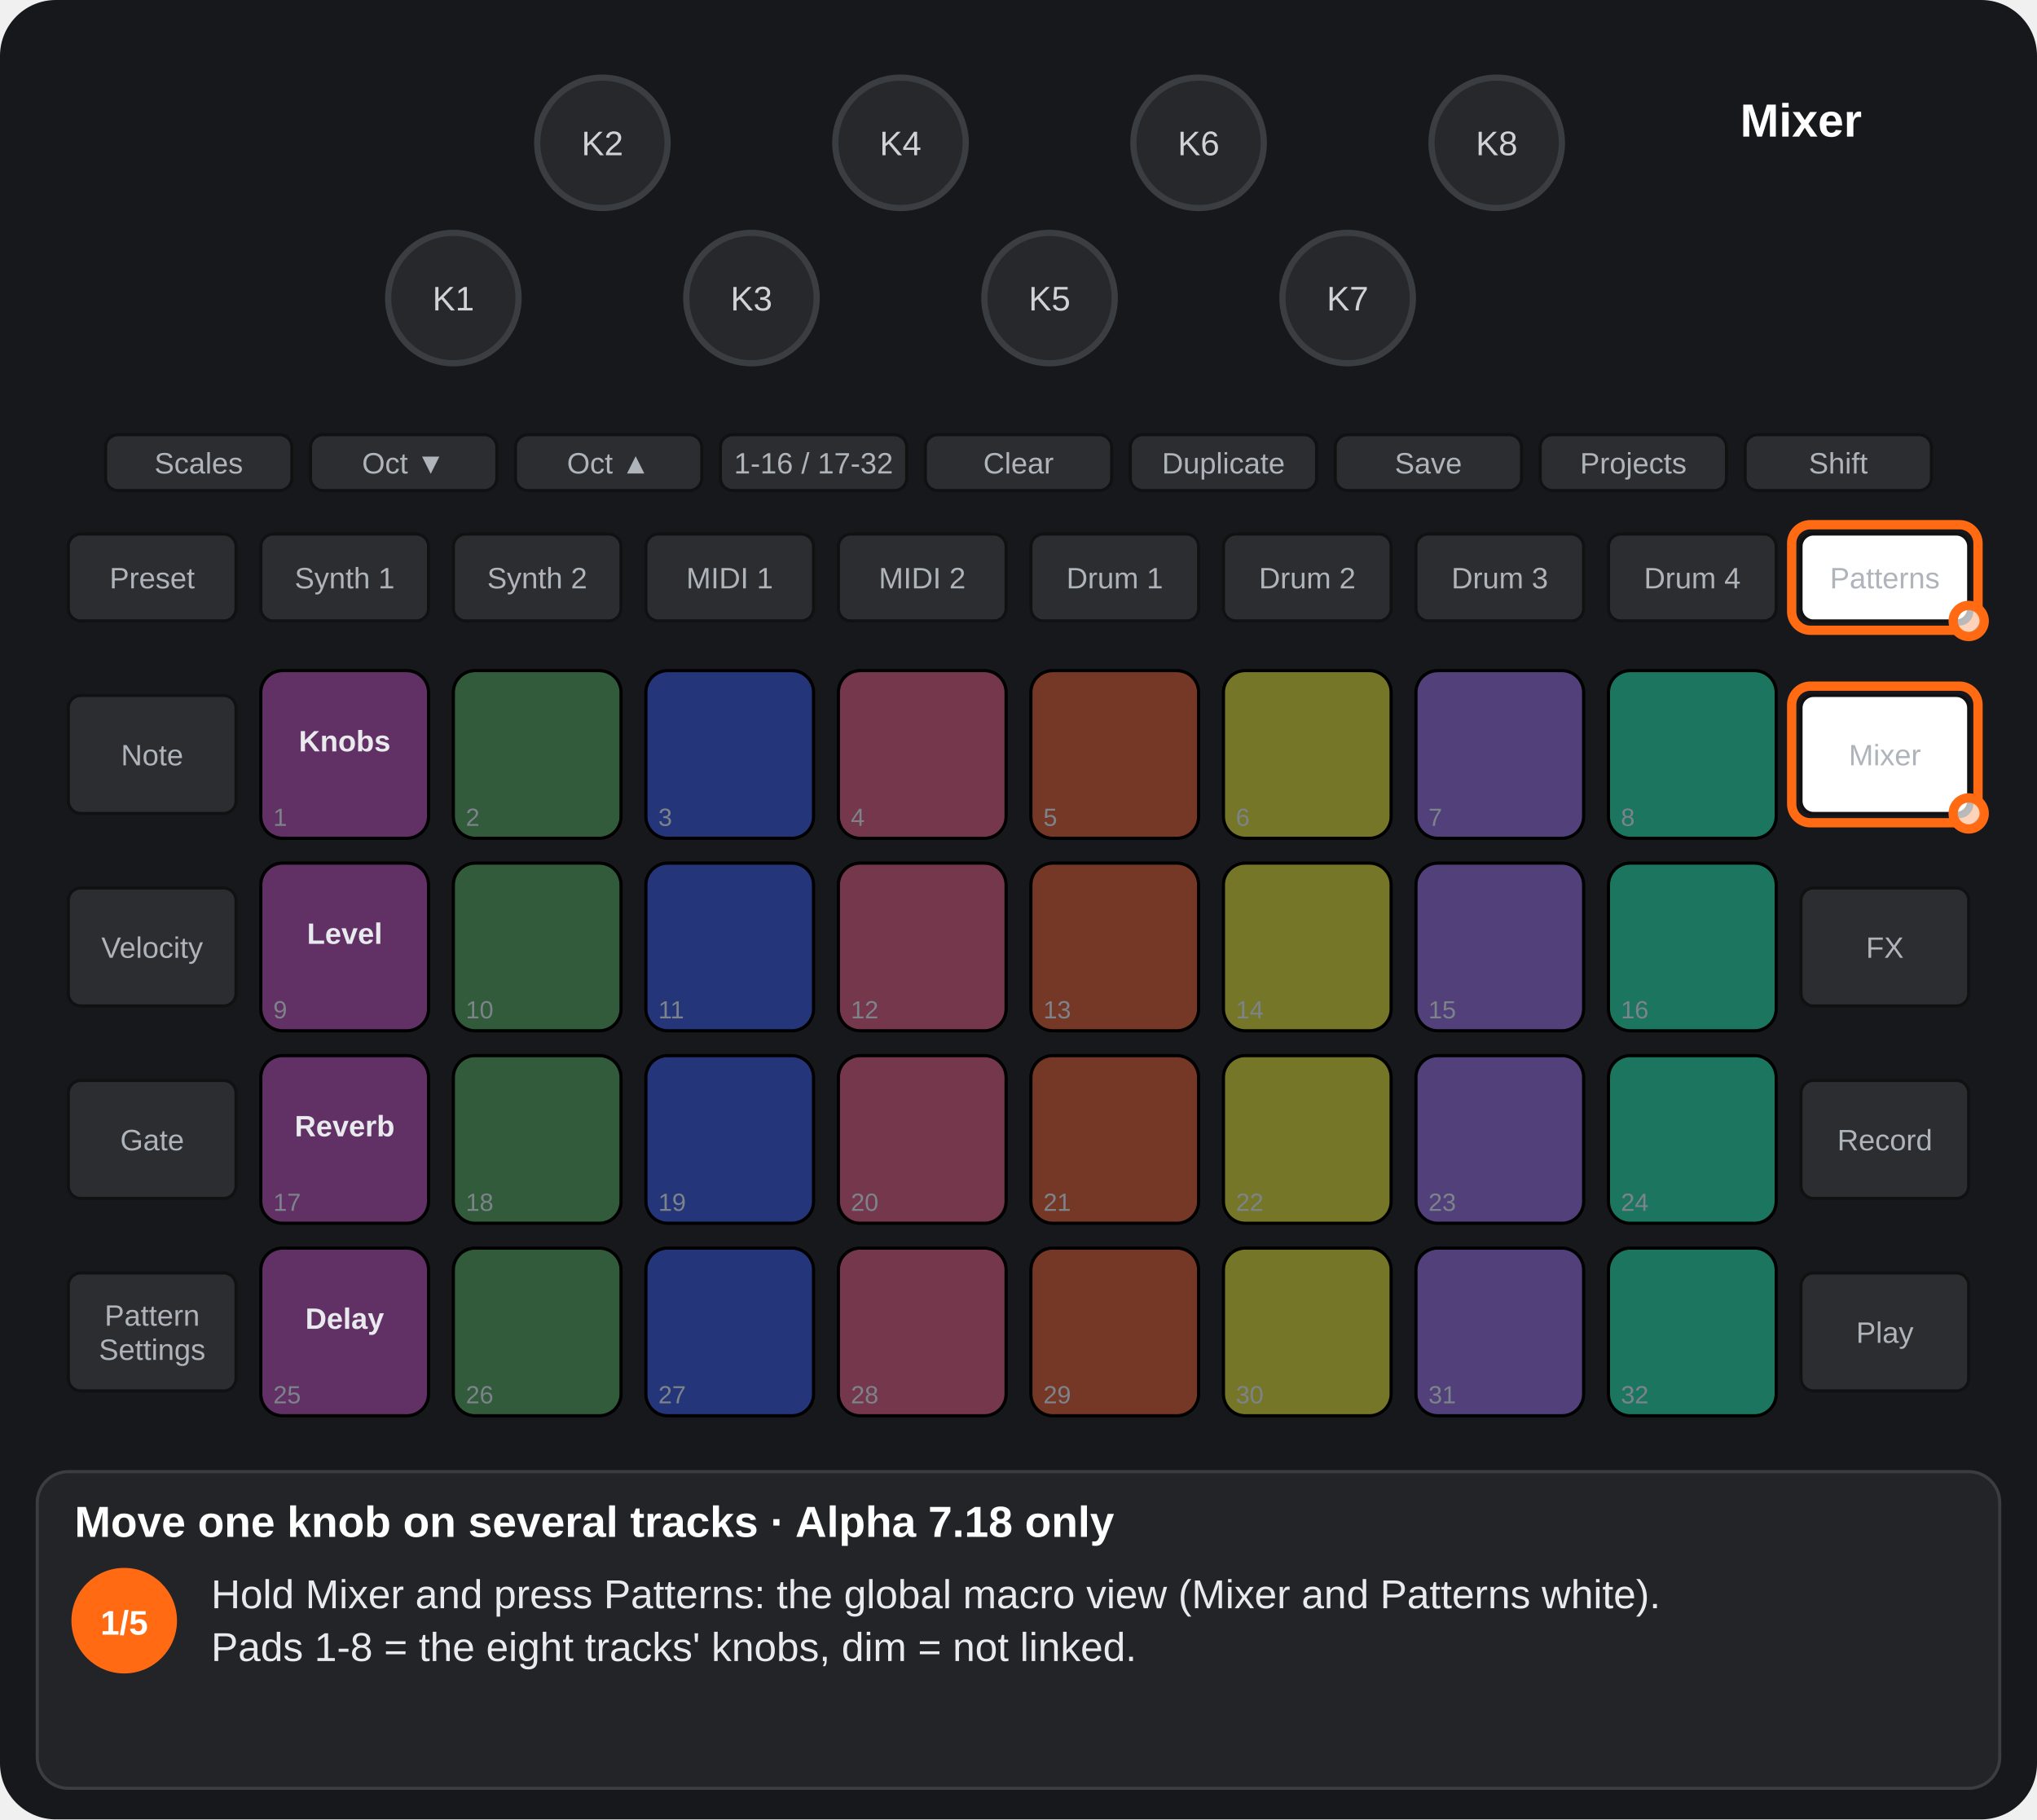
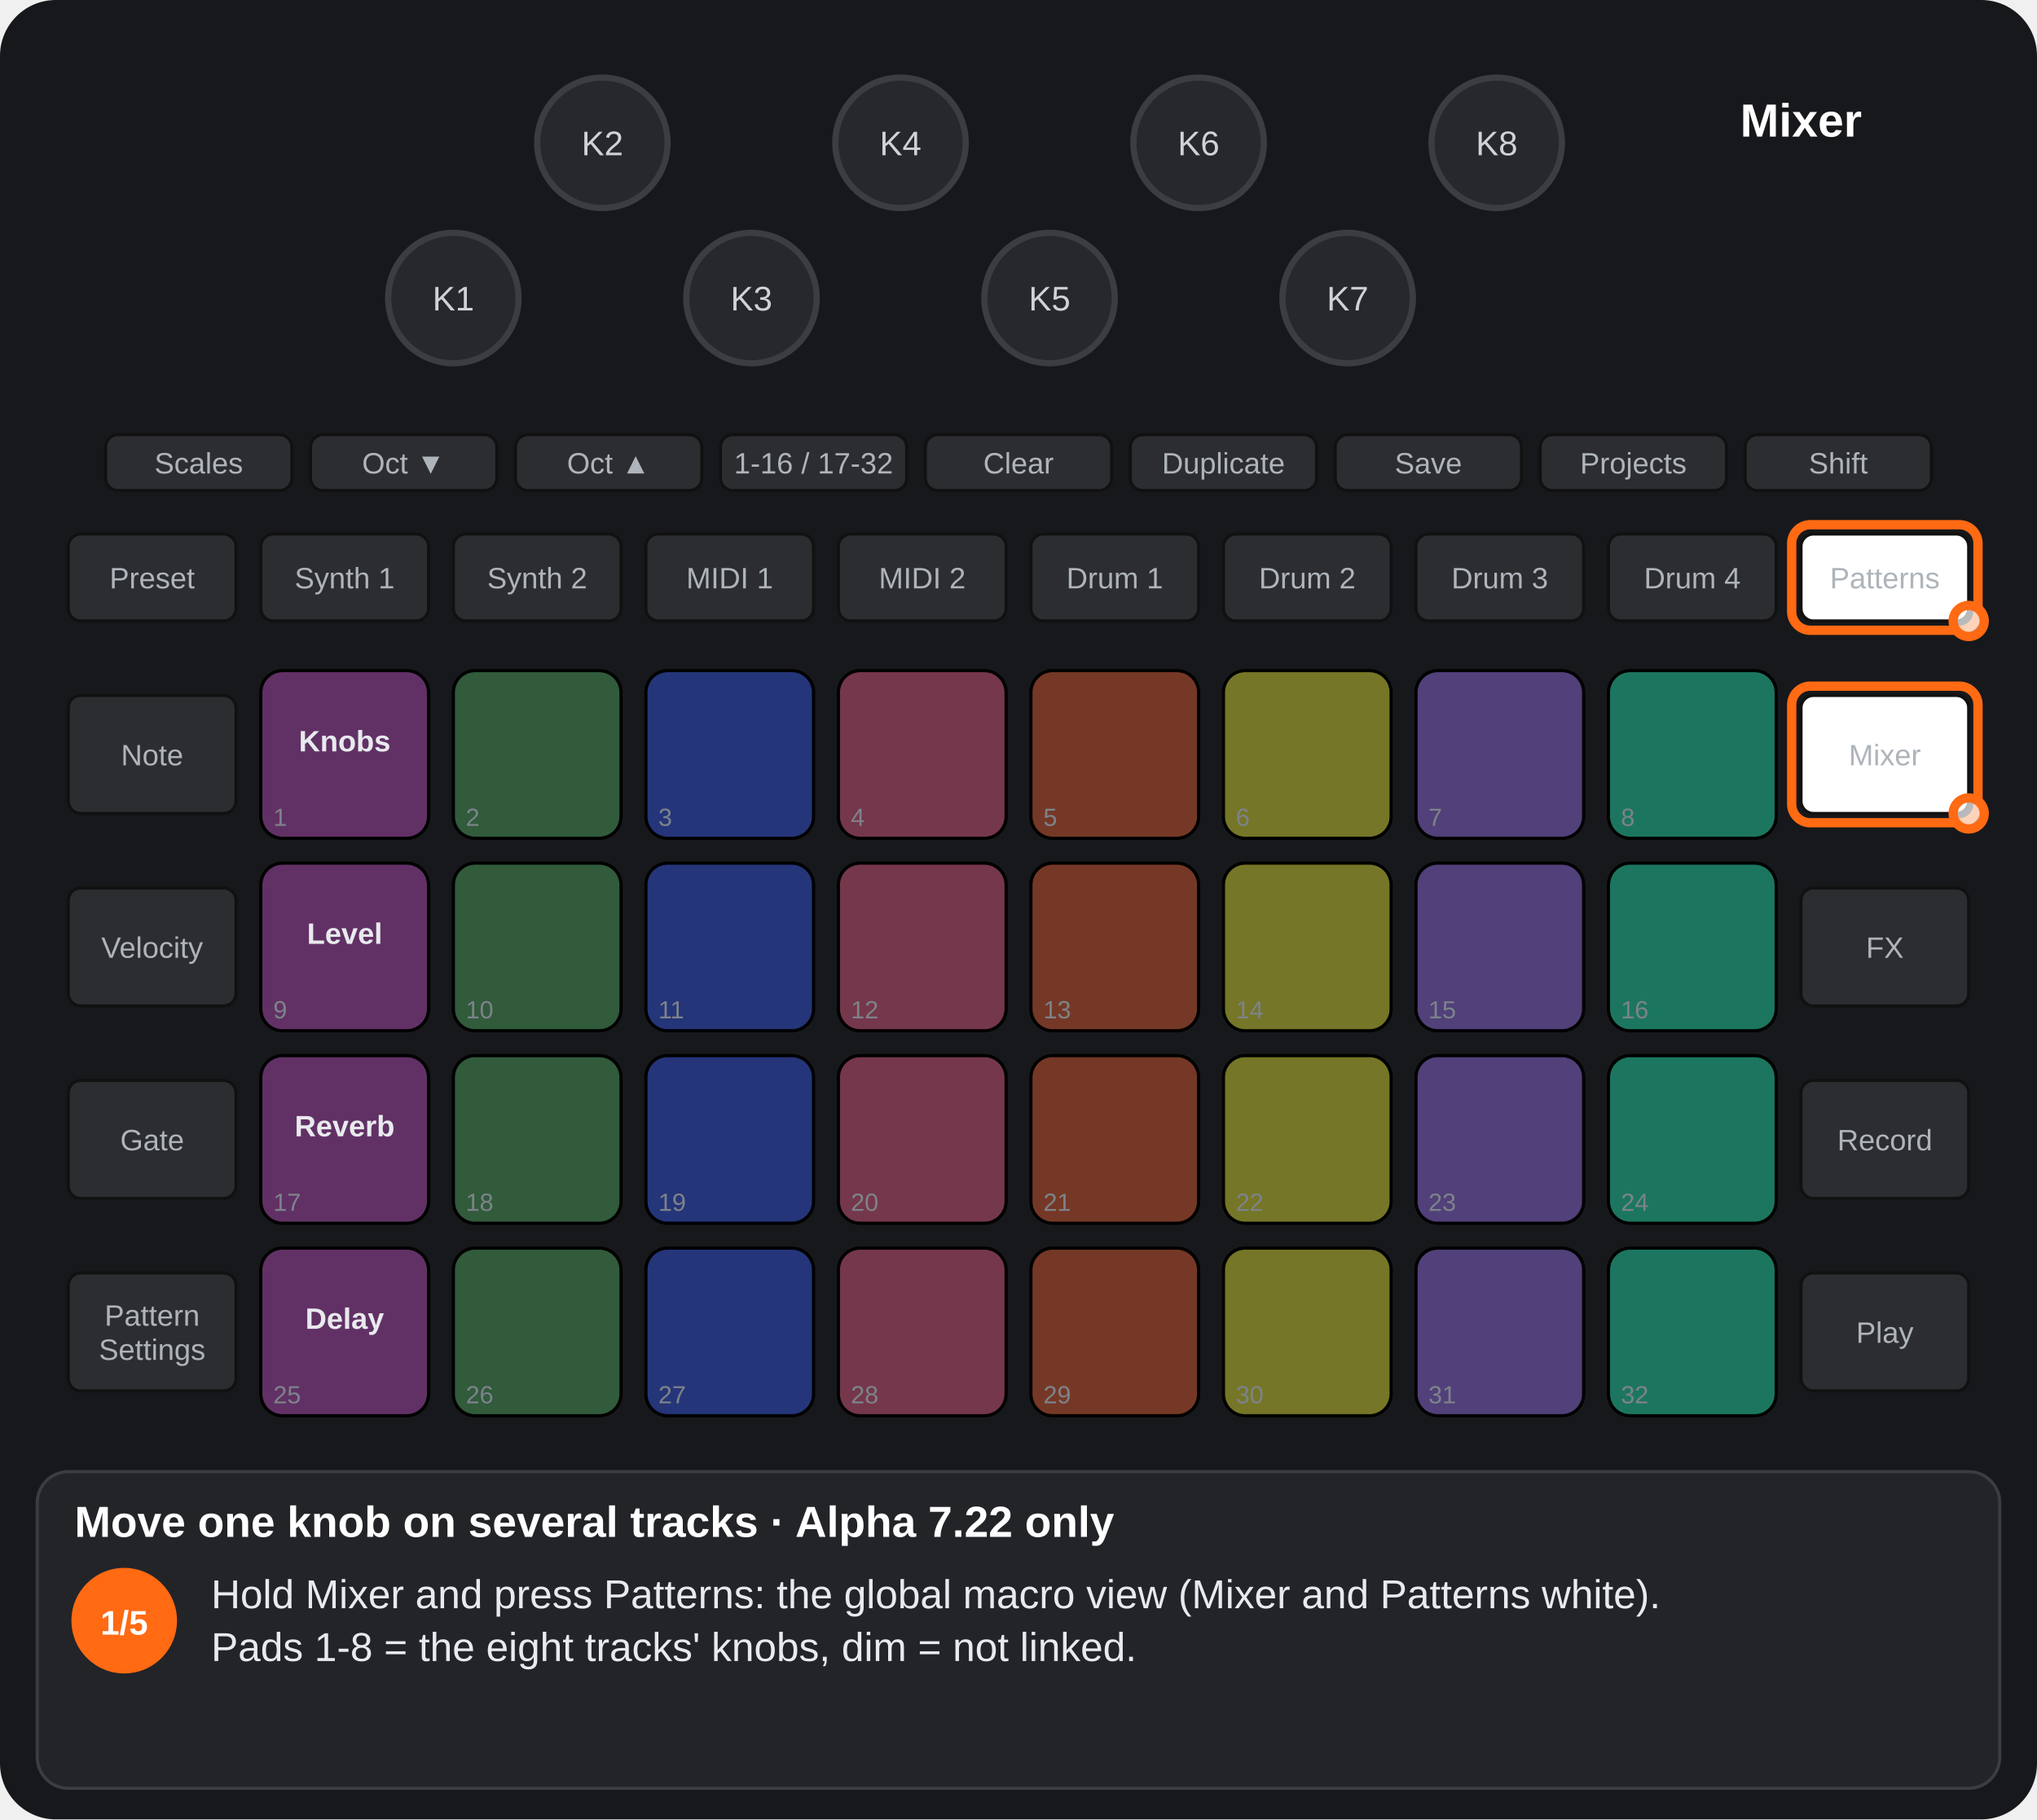
- <svg xmlns="http://www.w3.org/2000/svg" viewBox="0 0 656 586" width="656" height="586" font-family="Arial, Helvetica, sans-serif" role="img" aria-label="Move one knob on several tracks · Alpha 7.18 only">
+ <svg xmlns="http://www.w3.org/2000/svg" viewBox="0 0 656 586" width="656" height="586" font-family="Arial, Helvetica, sans-serif" role="img" aria-label="Move one knob on several tracks · Alpha 7.22 only">
  <style>.kb{fill:#26282c;stroke:#3a3d42;stroke-width:2}.kt{font-size:11px;fill:#cfd3d8;text-anchor:middle}.u{fill:#2b2d31;stroke:#111}.bt{font-size:9.5px;fill:#aeb4ba;text-anchor:middle}.pn{font-size:8px;fill:#7d838a}.pl{font-size:9.5px;font-weight:bold;text-anchor:middle}.kl{font-size:10px;fill:#cfd3d8;text-anchor:middle}.fg{fill:#fff;fill-opacity:.7;stroke:#ff6a13;stroke-width:3}.fo{fill:none;stroke:#ff6a13;stroke-width:3}.ta{fill:none;stroke:#ff6a13;stroke-width:3}.vw{font-size:15px;font-weight:bold;fill:#fff;text-anchor:middle}.ti{font-size:14px;font-weight:bold;fill:#fff}.cp{font-size:13px;fill:#e8eaed}.sn{font-size:11px;font-weight:bold;fill:#fff;text-anchor:middle}.b{animation:b .6s step-end infinite}@keyframes b{0%{opacity:1}50%{opacity:0}100%{opacity:0}}.v{animation:v 1.2s ease-in-out infinite}@keyframes v{0%{opacity:1}50%{opacity:.3}100%{opacity:1}}.g0{animation:kg0 10655ms step-end infinite}@keyframes kg0{0%{opacity:1}36.931%{opacity:0}100%{opacity:0}}.g1{animation:kg1 10655ms step-end infinite}@keyframes kg1{0%{opacity:1}76.537%{opacity:0}100%{opacity:0}}.g2{animation:kg2 10655ms step-end infinite;opacity:0}@keyframes kg2{0%{opacity:0}36.931%{opacity:1}100%{opacity:1}}.g3{animation:kg3 10655ms step-end infinite;opacity:0}@keyframes kg3{0%{opacity:0}76.537%{opacity:1}100%{opacity:1}}.g4{animation:kg4 10655ms step-end infinite;opacity:0}@keyframes kg4{0%{opacity:0}20.704%{opacity:1}36.931%{opacity:0}100%{opacity:0}}.g5{animation:kg5 10655ms step-end infinite}@keyframes kg5{0%{opacity:1}20.704%{opacity:0}100%{opacity:0}}.g6{animation:kg6 10655ms step-end infinite;opacity:0}@keyframes kg6{0%{opacity:0}20.704%{opacity:1}36.931%{opacity:0}53.074%{opacity:1}100%{opacity:1}}.g7{animation:kg7 10655ms step-end infinite;opacity:0}@keyframes kg7{0%{opacity:0}36.931%{opacity:1}53.074%{opacity:0}100%{opacity:0}}.g8{animation:kg8 10655ms step-end infinite;opacity:0}@keyframes kg8{0%{opacity:0}53.074%{opacity:1}76.537%{opacity:0}100%{opacity:0}}</style>
  <rect width="656" height="586" rx="18" fill="#17181b" />
  <circle cx="146" cy="96" r="21" class="kb" />
  <text x="146" y="100" class="kt">K1</text>
  <circle cx="194" cy="46" r="21" class="kb" />
  <text x="194" y="50" class="kt">K2</text>
  <circle cx="242" cy="96" r="21" class="kb" />
  <text x="242" y="100" class="kt">K3</text>
  <circle cx="290" cy="46" r="21" class="kb" />
  <text x="290" y="50" class="kt">K4</text>
  <circle cx="338" cy="96" r="21" class="kb" />
  <text x="338" y="100" class="kt">K5</text>
  <circle cx="386" cy="46" r="21" class="kb" />
  <text x="386" y="50" class="kt">K6</text>
  <circle cx="434" cy="96" r="21" class="kb" />
  <text x="434" y="100" class="kt">K7</text>
  <circle cx="482" cy="46" r="21" class="kb" />
  <text x="482" y="50" class="kt">K8</text>
  <rect x="34" y="140" width="60" height="18" rx="4" class="u" />
  <text x="64" y="152.5" class="bt">Scales</text>
  <rect x="100" y="140" width="60" height="18" rx="4" class="u" />
  <text x="130" y="152.5" class="bt">Oct ▼</text>
  <rect x="166" y="140" width="60" height="18" rx="4" class="u" />
  <text x="196" y="152.5" class="bt">Oct ▲</text>
  <rect x="232" y="140" width="60" height="18" rx="4" class="u" />
  <text x="262" y="152.5" class="bt">1-16 / 17-32</text>
  <rect x="298" y="140" width="60" height="18" rx="4" class="u" />
  <text x="328" y="152.5" class="bt">Clear</text>
  <rect x="364" y="140" width="60" height="18" rx="4" class="u" />
  <text x="394" y="152.5" class="bt">Duplicate</text>
  <rect x="430" y="140" width="60" height="18" rx="4" class="u" />
  <text x="460" y="152.5" class="bt">Save</text>
  <rect x="496" y="140" width="60" height="18" rx="4" class="u" />
  <text x="526" y="152.5" class="bt">Projects</text>
  <rect x="562" y="140" width="60" height="18" rx="4" class="u" />
  <text x="592" y="152.5" class="bt">Shift</text>
  <rect x="22" y="172" width="54" height="28" rx="4" class="u" />
  <text x="49" y="189.5" class="bt">Preset</text>
  <rect x="84" y="172" width="54" height="28" rx="4" class="u" />
  <text x="111" y="189.5" class="bt">Synth 1</text>
  <rect x="146" y="172" width="54" height="28" rx="4" class="u" />
  <text x="173" y="189.5" class="bt">Synth 2</text>
  <rect x="208" y="172" width="54" height="28" rx="4" class="u" />
  <text x="235" y="189.5" class="bt">MIDI 1</text>
  <rect x="270" y="172" width="54" height="28" rx="4" class="u" />
  <text x="297" y="189.5" class="bt">MIDI 2</text>
  <rect x="332" y="172" width="54" height="28" rx="4" class="u" />
  <text x="359" y="189.5" class="bt">Drum 1</text>
  <rect x="394" y="172" width="54" height="28" rx="4" class="u" />
  <text x="421" y="189.5" class="bt">Drum 2</text>
  <rect x="456" y="172" width="54" height="28" rx="4" class="u" />
  <text x="483" y="189.5" class="bt">Drum 3</text>
  <rect x="518" y="172" width="54" height="28" rx="4" class="u" />
  <text x="545" y="189.5" class="bt">Drum 4</text>
  <rect x="580" y="172" width="54" height="28" rx="4" class="u" />
  <text x="607" y="189.5" class="bt">Patterns</text>
  <rect x="22" y="224" width="54" height="38" rx="4" class="u" />
  <text x="49" y="246.5" class="bt">Note</text>
  <rect x="580" y="224" width="54" height="38" rx="4" class="u" />
  <text x="607" y="246.5" class="bt">Mixer</text>
  <rect x="22" y="286" width="54" height="38" rx="4" class="u" />
  <text x="49" y="308.5" class="bt">Velocity</text>
  <rect x="580" y="286" width="54" height="38" rx="4" class="u" />
  <text x="607" y="308.5" class="bt">FX</text>
  <rect x="22" y="348" width="54" height="38" rx="4" class="u" />
  <text x="49" y="370.5" class="bt">Gate</text>
  <rect x="580" y="348" width="54" height="38" rx="4" class="u" />
  <text x="607" y="370.5" class="bt">Record</text>
  <rect x="22" y="410" width="54" height="38" rx="4" class="u" />
  <text x="49" y="427" class="bt">Pattern</text>
  <text x="49" y="438" class="bt">Settings</text>
  <rect x="580" y="410" width="54" height="38" rx="4" class="u" />
  <text x="607" y="432.5" class="bt">Play</text>
  <rect x="84" y="216" width="54" height="54" rx="7" class="u" />
  <rect x="146" y="216" width="54" height="54" rx="7" class="u" />
  <rect x="208" y="216" width="54" height="54" rx="7" class="u" />
  <rect x="270" y="216" width="54" height="54" rx="7" class="u" />
  <rect x="332" y="216" width="54" height="54" rx="7" class="u" />
  <rect x="394" y="216" width="54" height="54" rx="7" class="u" />
  <rect x="456" y="216" width="54" height="54" rx="7" class="u" />
  <rect x="518" y="216" width="54" height="54" rx="7" class="u" />
  <rect x="84" y="278" width="54" height="54" rx="7" class="u" />
  <rect x="146" y="278" width="54" height="54" rx="7" class="u" />
  <rect x="208" y="278" width="54" height="54" rx="7" class="u" />
  <rect x="270" y="278" width="54" height="54" rx="7" class="u" />
  <rect x="332" y="278" width="54" height="54" rx="7" class="u" />
  <rect x="394" y="278" width="54" height="54" rx="7" class="u" />
  <rect x="456" y="278" width="54" height="54" rx="7" class="u" />
  <rect x="518" y="278" width="54" height="54" rx="7" class="u" />
  <rect x="84" y="340" width="54" height="54" rx="7" class="u" />
  <rect x="146" y="340" width="54" height="54" rx="7" class="u" />
  <rect x="208" y="340" width="54" height="54" rx="7" class="u" />
  <rect x="270" y="340" width="54" height="54" rx="7" class="u" />
  <rect x="332" y="340" width="54" height="54" rx="7" class="u" />
  <rect x="394" y="340" width="54" height="54" rx="7" class="u" />
  <rect x="456" y="340" width="54" height="54" rx="7" class="u" />
  <rect x="518" y="340" width="54" height="54" rx="7" class="u" />
  <rect x="84" y="402" width="54" height="54" rx="7" class="u" />
  <rect x="146" y="402" width="54" height="54" rx="7" class="u" />
  <rect x="208" y="402" width="54" height="54" rx="7" class="u" />
  <rect x="270" y="402" width="54" height="54" rx="7" class="u" />
  <rect x="332" y="402" width="54" height="54" rx="7" class="u" />
  <rect x="394" y="402" width="54" height="54" rx="7" class="u" />
  <rect x="456" y="402" width="54" height="54" rx="7" class="u" />
  <rect x="518" y="402" width="54" height="54" rx="7" class="u" />
  <g class="g0">
    <rect x="84" y="216" width="54" height="54" rx="7" fill="#c63ac6" fill-opacity="0.35" stroke="#000" />
    <text x="111" y="242" class="pl" fill="#e8eaed">Knobs</text>
    <rect x="208" y="216" width="54" height="54" rx="7" fill="#1a47ff" fill-opacity="0.35" stroke="#000" />
  </g>
  <rect x="146" y="216" width="54" height="54" rx="7" fill="#3db24f" fill-opacity="0.35" stroke="#000" />
  <rect x="270" y="216" width="54" height="54" rx="7" fill="#ff4c7b" fill-opacity="0.35" stroke="#000" />
  <rect x="332" y="216" width="54" height="54" rx="7" fill="#ff4e13" fill-opacity="0.35" stroke="#000" />
  <rect x="394" y="216" width="54" height="54" rx="7" fill="#ffff19" fill-opacity="0.35" stroke="#000" />
  <rect x="456" y="216" width="54" height="54" rx="7" fill="#9865ff" fill-opacity="0.35" stroke="#000" />
  <rect x="518" y="216" width="54" height="54" rx="7" fill="#00ffb5" fill-opacity="0.35" stroke="#000" />
  <rect x="146" y="278" width="54" height="54" rx="7" fill="#3db24f" fill-opacity="0.35" stroke="#000" />
  <rect x="208" y="278" width="54" height="54" rx="7" fill="#1a47ff" fill-opacity="0.35" stroke="#000" />
  <rect x="270" y="278" width="54" height="54" rx="7" fill="#ff4c7b" fill-opacity="0.35" stroke="#000" />
  <rect x="332" y="278" width="54" height="54" rx="7" fill="#ff4e13" fill-opacity="0.35" stroke="#000" />
  <rect x="394" y="278" width="54" height="54" rx="7" fill="#ffff19" fill-opacity="0.35" stroke="#000" />
  <rect x="456" y="278" width="54" height="54" rx="7" fill="#9865ff" fill-opacity="0.35" stroke="#000" />
  <rect x="518" y="278" width="54" height="54" rx="7" fill="#00ffb5" fill-opacity="0.35" stroke="#000" />
  <rect x="84" y="340" width="54" height="54" rx="7" fill="#c63ac6" fill-opacity="0.35" stroke="#000" />
  <text x="111" y="366" class="pl" fill="#e8eaed">Reverb</text>
  <rect x="146" y="340" width="54" height="54" rx="7" fill="#3db24f" fill-opacity="0.35" stroke="#000" />
  <rect x="208" y="340" width="54" height="54" rx="7" fill="#1a47ff" fill-opacity="0.35" stroke="#000" />
  <rect x="270" y="340" width="54" height="54" rx="7" fill="#ff4c7b" fill-opacity="0.35" stroke="#000" />
  <rect x="332" y="340" width="54" height="54" rx="7" fill="#ff4e13" fill-opacity="0.35" stroke="#000" />
  <rect x="394" y="340" width="54" height="54" rx="7" fill="#ffff19" fill-opacity="0.35" stroke="#000" />
  <rect x="456" y="340" width="54" height="54" rx="7" fill="#9865ff" fill-opacity="0.35" stroke="#000" />
  <rect x="518" y="340" width="54" height="54" rx="7" fill="#00ffb5" fill-opacity="0.35" stroke="#000" />
  <rect x="146" y="402" width="54" height="54" rx="7" fill="#3db24f" fill-opacity="0.35" stroke="#000" />
  <rect x="208" y="402" width="54" height="54" rx="7" fill="#1a47ff" fill-opacity="0.35" stroke="#000" />
  <rect x="270" y="402" width="54" height="54" rx="7" fill="#ff4c7b" fill-opacity="0.35" stroke="#000" />
  <rect x="332" y="402" width="54" height="54" rx="7" fill="#ff4e13" fill-opacity="0.35" stroke="#000" />
  <rect x="394" y="402" width="54" height="54" rx="7" fill="#ffff19" fill-opacity="0.35" stroke="#000" />
  <rect x="456" y="402" width="54" height="54" rx="7" fill="#9865ff" fill-opacity="0.35" stroke="#000" />
  <rect x="518" y="402" width="54" height="54" rx="7" fill="#00ffb5" fill-opacity="0.35" stroke="#000" />
  <g class="g1">
    <rect x="84" y="278" width="54" height="54" rx="7" fill="#c63ac6" fill-opacity="0.35" stroke="#000" />
    <text x="111" y="304" class="pl" fill="#e8eaed">Level</text>
    <rect x="84" y="402" width="54" height="54" rx="7" fill="#c63ac6" fill-opacity="0.35" stroke="#000" />
    <text x="111" y="428" class="pl" fill="#e8eaed">Delay</text>
  </g>
  <g class="g2">
    <rect x="84" y="216" width="54" height="54" rx="7" fill="#c63ac6" fill-opacity="0.95" stroke="#000" />
    <text x="111" y="242" class="pl" fill="#111">Knobs</text>
    <rect x="208" y="216" width="54" height="54" rx="7" fill="#1a47ff" fill-opacity="0.95" stroke="#000" />
  </g>
  <g class="g3">
    <rect x="84" y="278" width="54" height="54" rx="7" fill="#c63ac6" fill-opacity="0.95" stroke="#000" />
    <text x="111" y="304" class="pl" fill="#111">Level</text>
    <rect x="84" y="402" width="54" height="54" rx="7" fill="#c63ac6" fill-opacity="0.95" stroke="#000" />
    <text x="111" y="428" class="pl" fill="#111">Delay</text>
  </g>
  <text x="88" y="266" class="pn">1</text>
  <text x="150" y="266" class="pn">2</text>
  <text x="212" y="266" class="pn">3</text>
  <text x="274" y="266" class="pn">4</text>
  <text x="336" y="266" class="pn">5</text>
  <text x="398" y="266" class="pn">6</text>
  <text x="460" y="266" class="pn">7</text>
  <text x="522" y="266" class="pn">8</text>
  <text x="88" y="328" class="pn">9</text>
  <text x="150" y="328" class="pn">10</text>
  <text x="212" y="328" class="pn">11</text>
  <text x="274" y="328" class="pn">12</text>
  <text x="336" y="328" class="pn">13</text>
  <text x="398" y="328" class="pn">14</text>
  <text x="460" y="328" class="pn">15</text>
  <text x="522" y="328" class="pn">16</text>
  <text x="88" y="390" class="pn">17</text>
  <text x="150" y="390" class="pn">18</text>
  <text x="212" y="390" class="pn">19</text>
  <text x="274" y="390" class="pn">20</text>
  <text x="336" y="390" class="pn">21</text>
  <text x="398" y="390" class="pn">22</text>
  <text x="460" y="390" class="pn">23</text>
  <text x="522" y="390" class="pn">24</text>
  <text x="88" y="452" class="pn">25</text>
  <text x="150" y="452" class="pn">26</text>
  <text x="212" y="452" class="pn">27</text>
  <text x="274" y="452" class="pn">28</text>
  <text x="336" y="452" class="pn">29</text>
  <text x="398" y="452" class="pn">30</text>
  <text x="460" y="452" class="pn">31</text>
  <text x="522" y="452" class="pn">32</text>
  <rect x="580" y="224" width="54" height="38" rx="4" fill="#ffffff" stroke="#111" />
  <text x="607" y="246.5" class="bt" fill="#111">Mixer</text>
  <rect x="580" y="172" width="54" height="28" rx="4" fill="#ffffff" stroke="#111" />
  <text x="607" y="189.5" class="bt" fill="#111">Patterns</text>
  <g class="g4">
    <circle cx="242" cy="96" r="21" fill="none" stroke="#ffffff" stroke-width="4" stroke-opacity="0.45" />
  </g>
  <g class="g2">
    <circle cx="242" cy="96" r="21" fill="none" stroke="#c63ac6" stroke-width="4" />
  </g>
  <text x="580" y="44" class="vw">Mixer</text>
  <g class="g5">
    <rect x="577" y="221" width="60" height="44" rx="6" class="fo" />
    <circle cx="634" cy="262" r="5" class="fg" />
    <rect x="577" y="169" width="60" height="34" rx="6" class="fo" />
    <circle cx="634" cy="200" r="5" class="fg" />
  </g>
  <g class="g6">
    <path d="M217.8 82A28 28 0 0 1 266.2 82" class="ta" />
    <path d="M269.7 88.1L262.4 84.2L270.1 79.8z" fill="#ff6a13" />
  </g>
  <g class="g7">
    <circle cx="125" cy="257" r="9" class="fg" />
    <circle cx="249" cy="257" r="9" class="fg" />
  </g>
  <g class="g3">
    <circle cx="125" cy="319" r="9" class="fg" />
    <circle cx="125" cy="443" r="9" class="fg" />
  </g>
  <rect x="12" y="474" width="632" height="102" rx="10" fill="#222428" stroke="#3a3d42" />
-   <text x="24" y="495" class="ti">Move one knob on several tracks · Alpha 7.18 only</text>
+   <text x="24" y="495" class="ti">Move one knob on several tracks · Alpha 7.22 only</text>
  <g class="g5">
    <circle cx="40" cy="522" r="17" fill="#ff6a13" />
    <text x="40" y="526.5" class="sn">1/5</text>
    <text x="68" y="518" class="cp">Hold Mixer and press Patterns: the global macro view (Mixer and Patterns white).</text>
    <text x="68" y="535" class="cp">Pads 1-8 = the eight tracks' knobs, dim = not linked.</text>
  </g>
  <g class="g4">
    <circle cx="40" cy="522" r="17" fill="#ff6a13" />
    <text x="40" y="526.5" class="sn">2/5</text>
    <text x="68" y="518" class="cp">Turn K3: it becomes the picked knob (dim white: no tracks yet, it moves nothing).</text>
  </g>
  <g class="g7">
    <circle cx="40" cy="522" r="17" fill="#ff6a13" />
    <text x="40" y="526.5" class="sn">3/5</text>
    <text x="68" y="518" class="cp">Tap pads 1 and 3: Synth 1 and MIDI 1 linked to K3 (bright). A tap again unlinks.</text>
  </g>
  <g class="g8">
    <circle cx="40" cy="522" r="17" fill="#ff6a13" />
    <text x="40" y="526.5" class="sn">4/5</text>
    <text x="68" y="518" class="cp">Now K3 moves Synth 1's macro 3 and knob 3 of MIDI 1's page 4 together, as if you</text>
    <text x="68" y="535" class="cp">turned them in their views. Each knob has its own tracks, saved with the project.</text>
    <text x="68" y="552" class="cp">Mixer or Patterns alone closes the view.</text>
  </g>
  <g class="g3">
    <circle cx="40" cy="522" r="17" fill="#ff6a13" />
    <text x="40" y="526.5" class="sn">5/5</text>
    <text x="68" y="518" class="cp">The rows below are each track's Mixer level (pads 9-16), reverb send (17-24) and</text>
    <text x="68" y="535" class="cp">delay send (25-32). Tap pads 9 and 25: K3 now also moves Synth 1's level and its</text>
    <text x="68" y="552" class="cp">delay send.</text>
  </g>
</svg>
